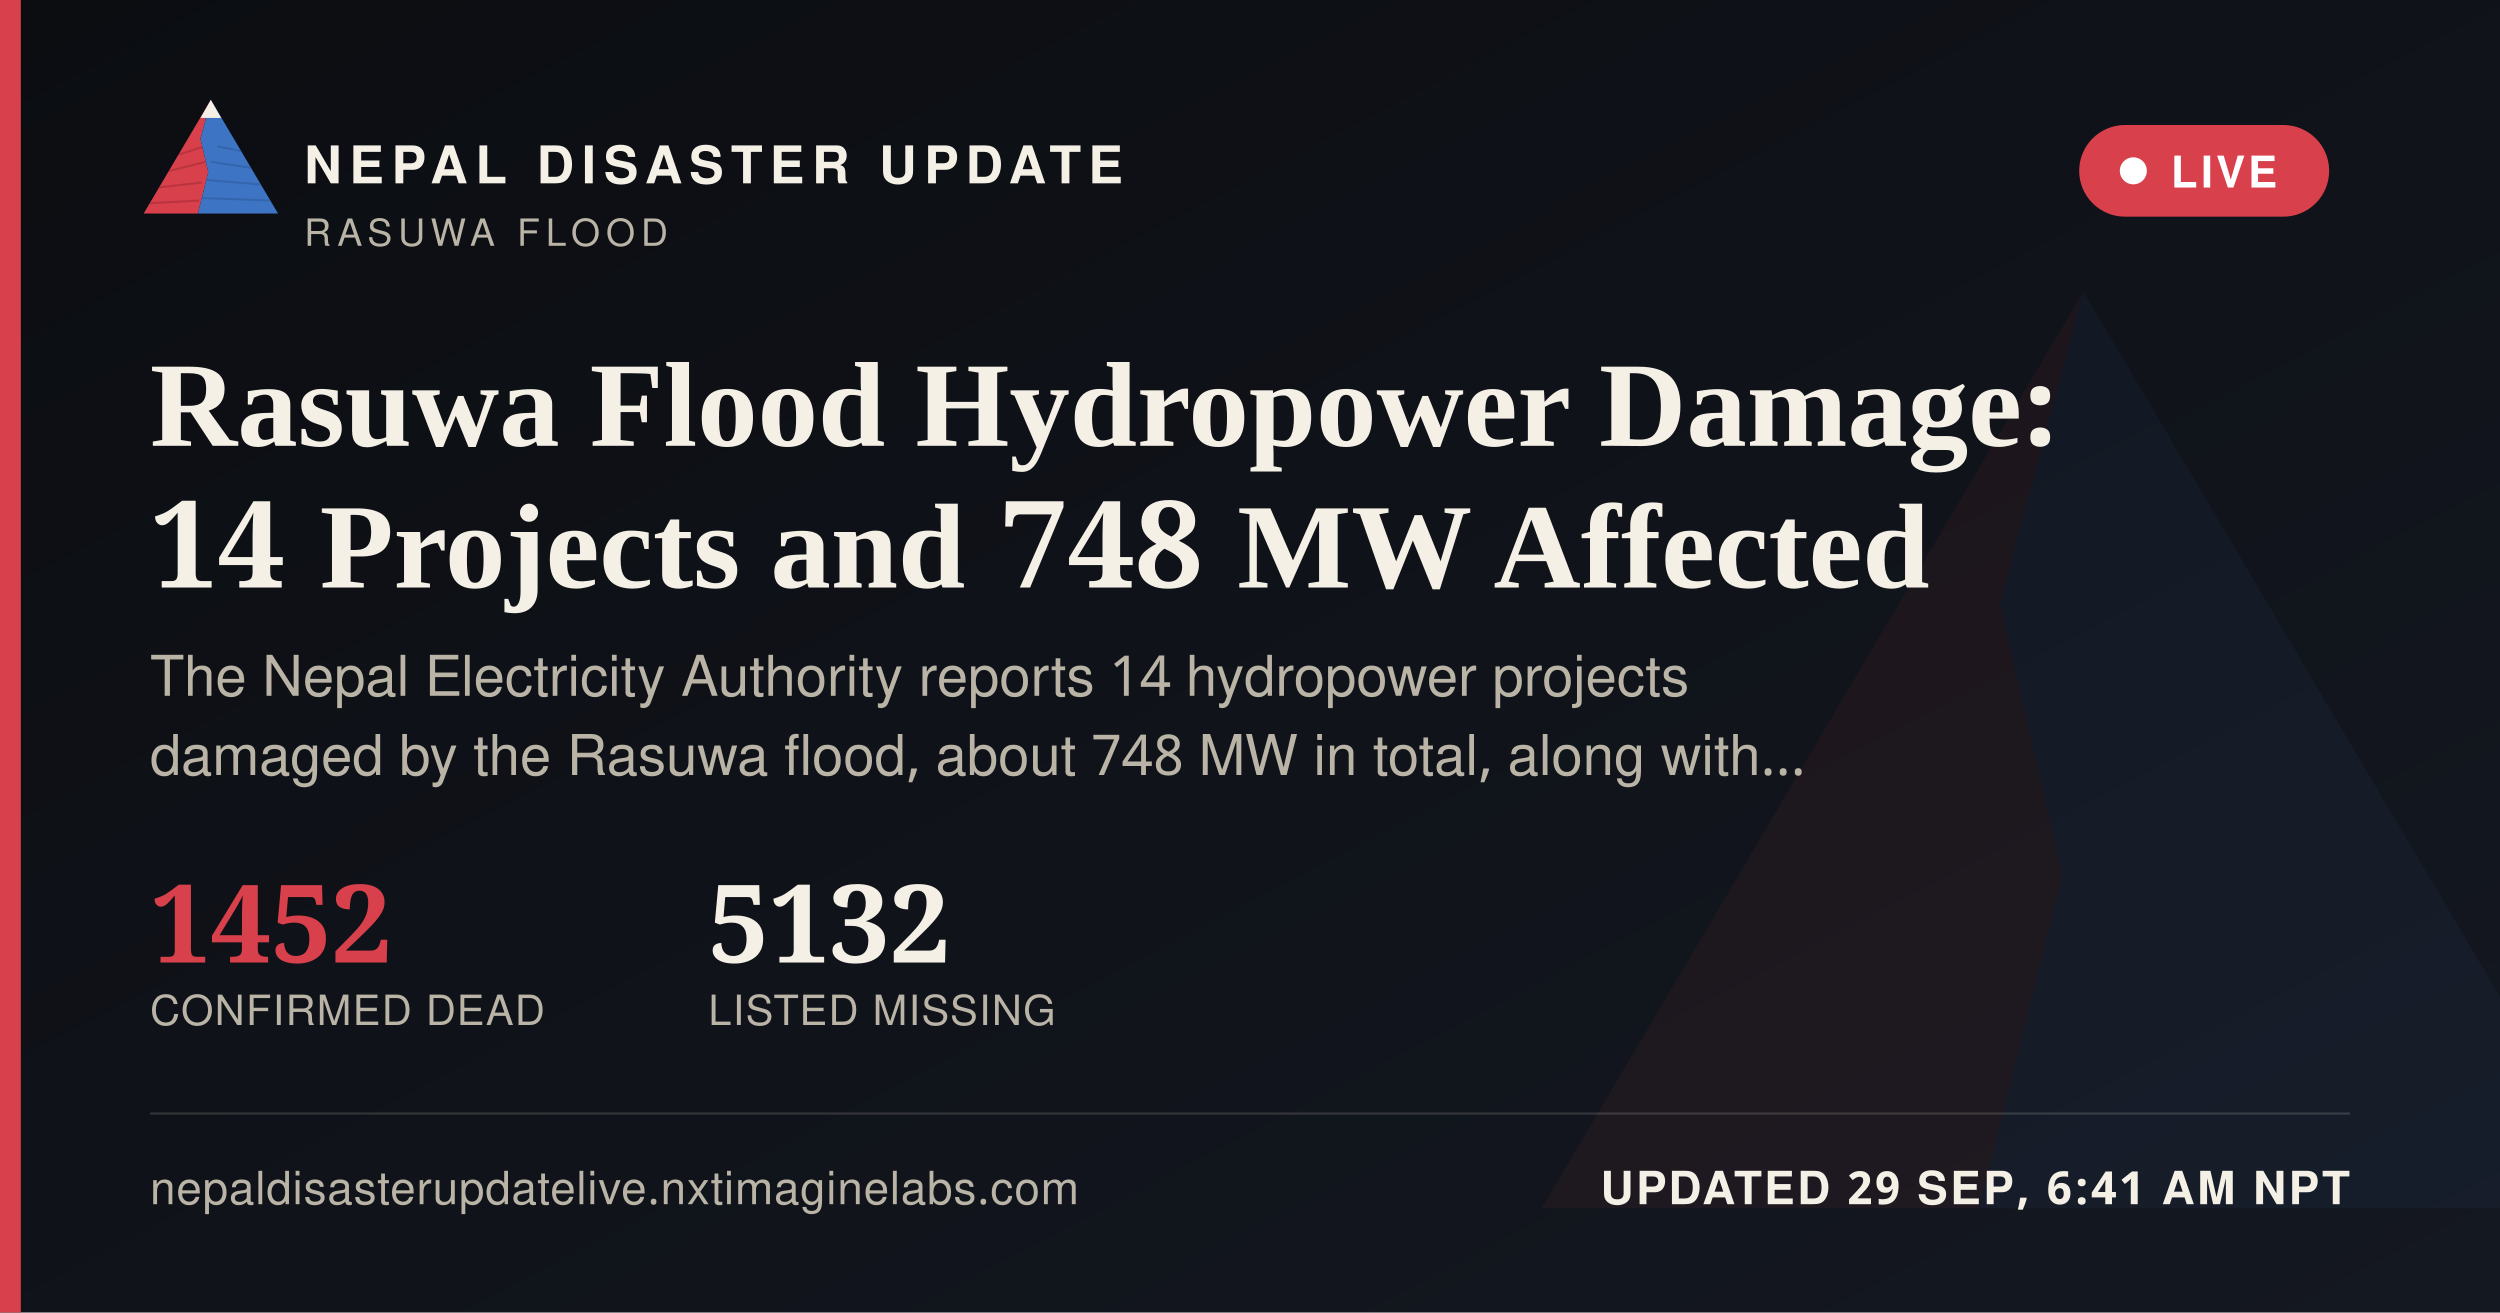
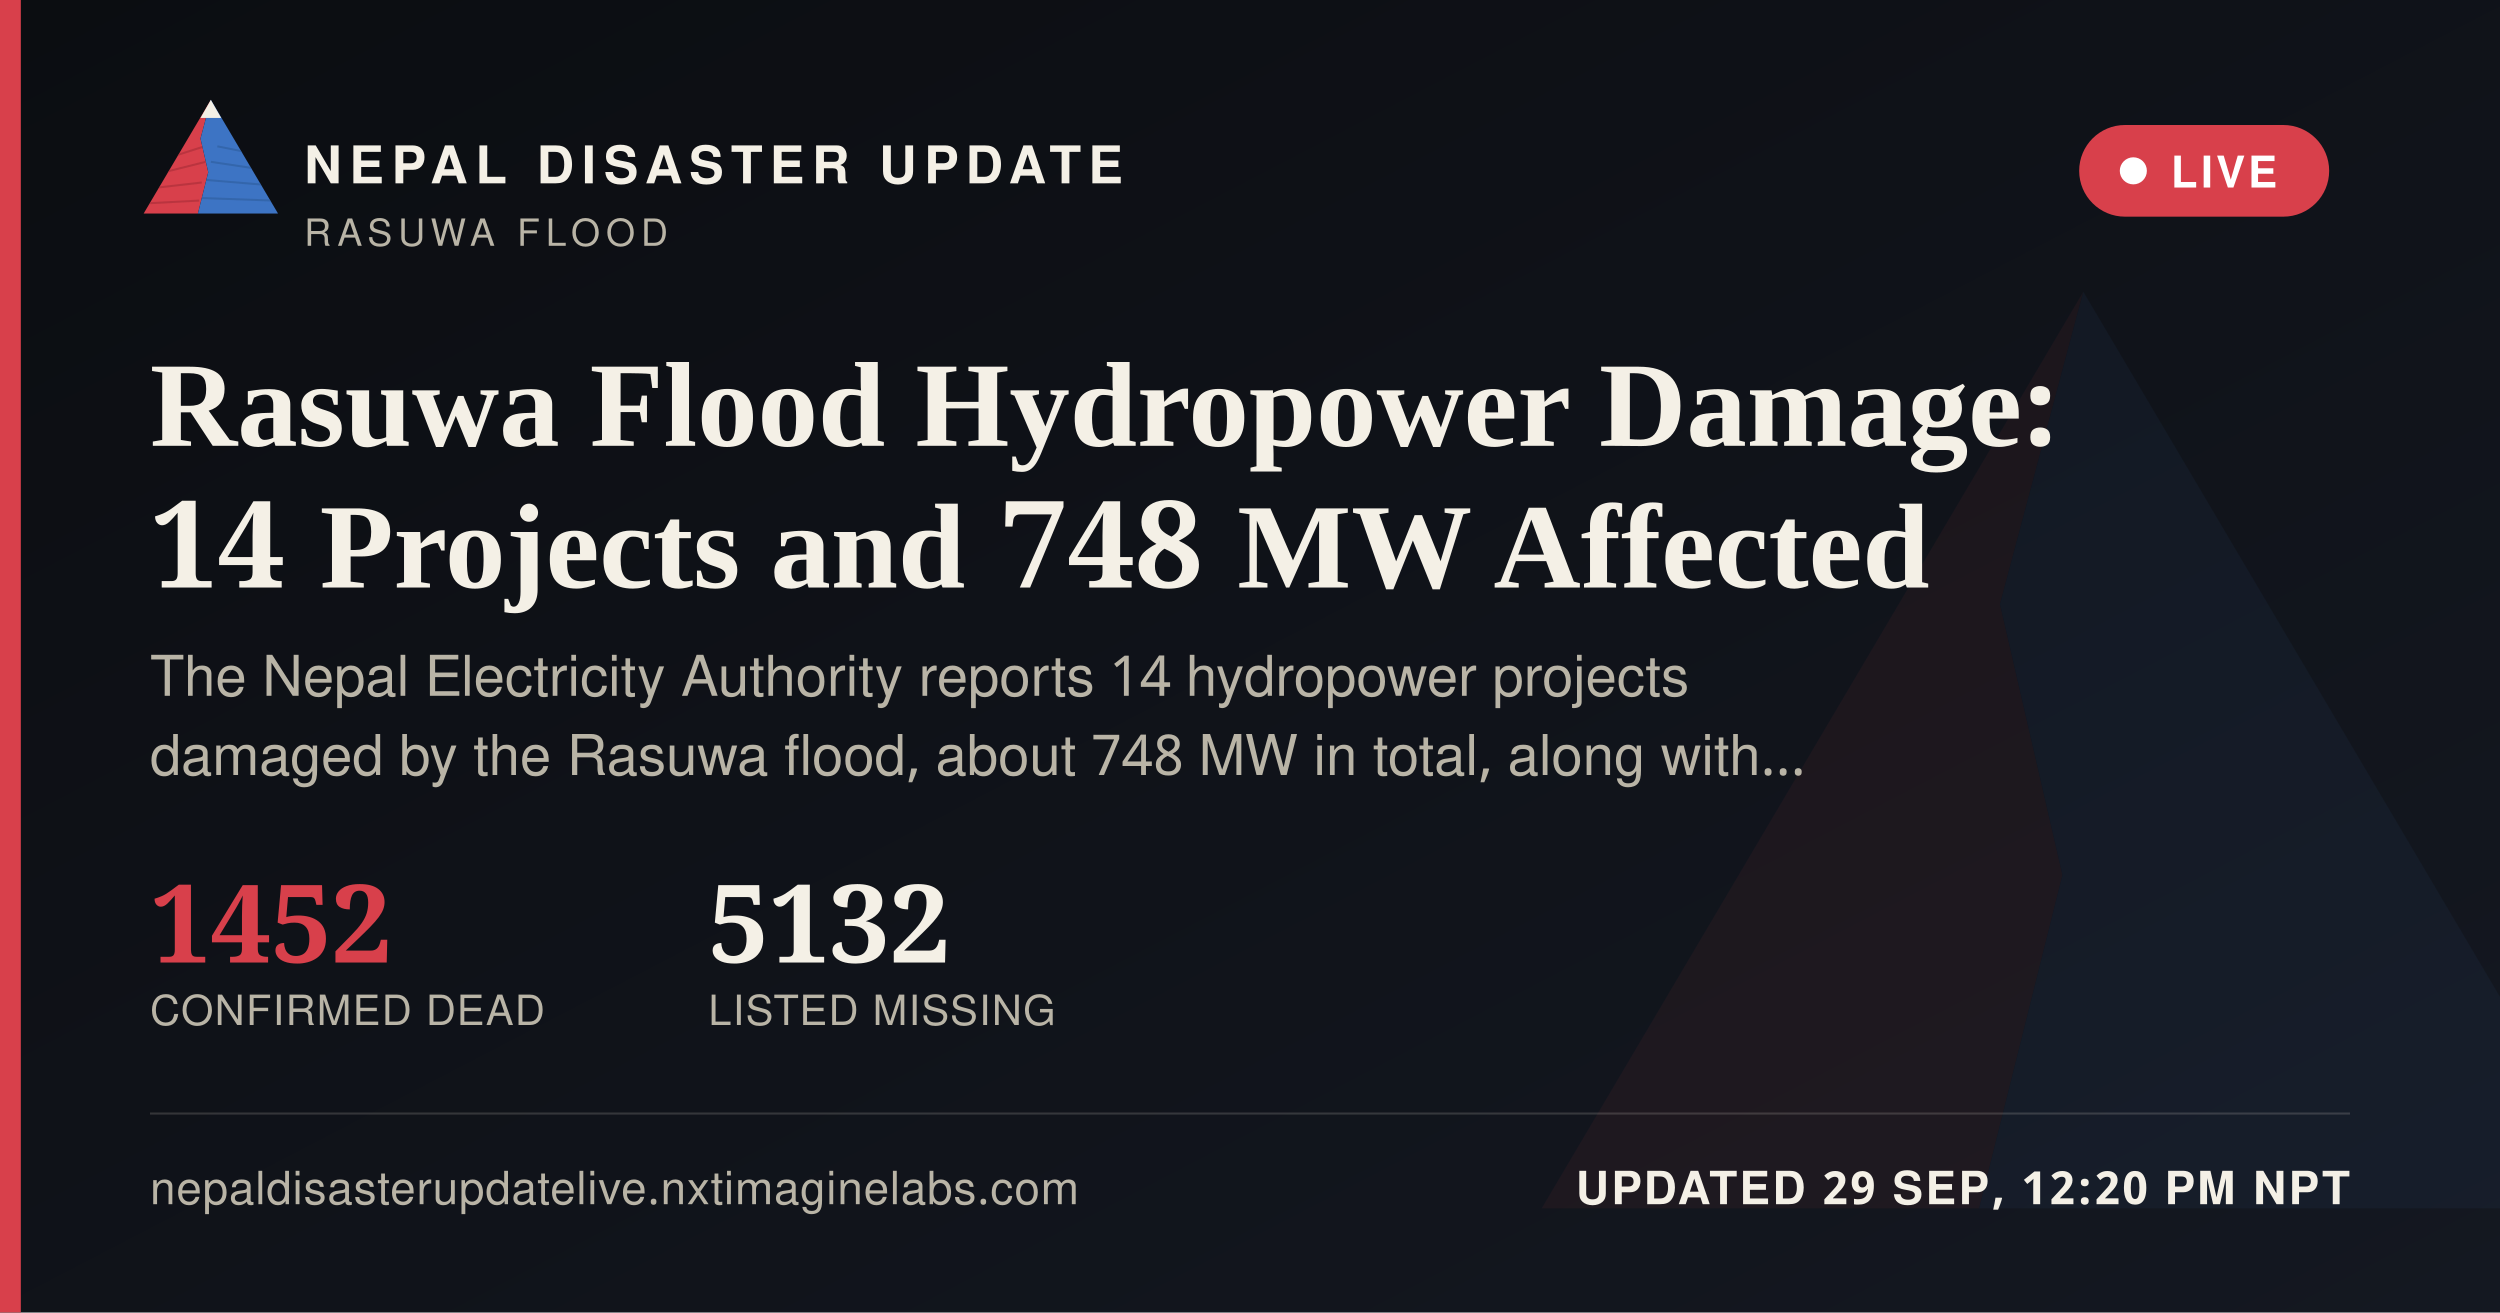
<svg xmlns="http://www.w3.org/2000/svg" width="1200" height="630" viewBox="0 0 1200 630">
  <defs>
    <linearGradient id="ogbg" x1="0" y1="0" x2="1" y2="1">
      <stop offset="0" stop-color="#0B0D11" />
      <stop offset="1" stop-color="#141821" />
    </linearGradient>
  </defs>
  <rect width="1200" height="630" fill="url(#ogbg)" />
  <g transform="translate(700,60) scale(5)" opacity="0.06">
    <polygon points="60,16 52,46 58,72 50,104 8,104" fill="#D8404B" />
    <polygon points="60,16 112,104 50,104 58,72 52,46" fill="#3D74C4" />
  </g>
  <rect x="0" y="0" width="10" height="630" fill="#D8404B" />
  <g transform="translate(64,38) scale(0.62)">
    <g>
      <defs>
        <clipPath id="ogLc">
          <polygon points="60,16 52,46 58,72 50,104 8,104" />
        </clipPath>
        <clipPath id="ogRc">
          <polygon points="60,16 112,104 50,104 58,72 52,46" />
        </clipPath>
      </defs>
      <polygon points="60,16 52,46 58,72 50,104 8,104" fill="#D8404B" />
      <g clip-path="url(#ogLc)" stroke="#A32A34" stroke-width="1.6" fill="none" opacity="0.55">
        <path d="M30,60 L55,52" />
        <path d="M24,72 L56,64" />
        <path d="M18,84 L53,80" />
        <path d="M13,96 L51,94" />
      </g>
      <polygon points="60,16 112,104 50,104 58,72 52,46" fill="#3D74C4" />
      <g clip-path="url(#ogRc)" stroke="#2A5793" stroke-width="1.6" fill="none" opacity="0.5">
        <path d="M65,52 L95,58" />
        <path d="M60,64 L100,70" />
        <path d="M56,78 L104,82" />
        <path d="M52,92 L108,94" />
      </g>
      <polygon points="60,16 52,30 68,30" fill="#F4F0E6" />
    </g>
  </g>
  <text x="146" y="88" font-family="'Public Sans', 'Noto Sans Devanagari', 'Helvetica Neue', Helvetica, Arial, sans-serif" font-size="25" font-weight="800" letter-spacing="3.6" fill="#F4F0E6">NEPAL DISASTER UPDATE</text>
  <text x="146" y="118" font-family="'Public Sans', 'Noto Sans Devanagari', 'Helvetica Neue', Helvetica, Arial, sans-serif" font-size="18" letter-spacing="2.8" fill="#B9B4A6">RASUWA FLOOD</text>
  <g>
    <rect x="998" y="60" width="120" height="44" rx="22" fill="#D8404B" stroke="none" />
    <circle cx="1024" cy="82" r="6.5" fill="#FFFFFF" />
    <text x="1042" y="90" font-family="'Public Sans', 'Noto Sans Devanagari', 'Helvetica Neue', Helvetica, Arial, sans-serif" font-size="21" font-weight="700" letter-spacing="1.6" fill="#FFFFFF">LIVE</text>
  </g>
  <text x="72" y="214" font-family="Newsreader, 'Noto Serif Devanagari', Georgia, 'Times New Roman', serif" font-size="58" font-weight="600" fill="#F4F0E6">Rasuwa Flood Hydropower Damage:</text>
  <text x="72" y="282" font-family="Newsreader, 'Noto Serif Devanagari', Georgia, 'Times New Roman', serif" font-size="58" font-weight="600" fill="#F4F0E6">14 Projects and 748 MW Affected</text>
  <text x="72" y="334" font-family="'Public Sans', 'Noto Sans Devanagari', 'Helvetica Neue', Helvetica, Arial, sans-serif" font-size="27" fill="#B9B4A6">The Nepal Electricity Authority reports 14 hydropower projects</text>
  <text x="72" y="372" font-family="'Public Sans', 'Noto Sans Devanagari', 'Helvetica Neue', Helvetica, Arial, sans-serif" font-size="27" fill="#B9B4A6">damaged by the Rasuwa flood, about 748 MW in total, along with…</text>
  <g transform="translate(72,462)">
    <text x="0" y="0" font-family="Newsreader, 'Noto Serif Devanagari', Georgia, 'Times New Roman', serif" font-size="52" font-weight="600" fill="#D8404B">1452</text>
    <text x="0" y="30" font-family="'Public Sans', 'Noto Sans Devanagari', 'Helvetica Neue', Helvetica, Arial, sans-serif" font-size="20" letter-spacing="0.6" fill="#B9B4A6">CONFIRMED DEAD</text>
    <text x="268" y="0" font-family="Newsreader, 'Noto Serif Devanagari', Georgia, 'Times New Roman', serif" font-size="52" font-weight="600" fill="#F4F0E6">5132</text>
    <text x="268" y="30" font-family="'Public Sans', 'Noto Sans Devanagari', 'Helvetica Neue', Helvetica, Arial, sans-serif" font-size="20" letter-spacing="0.6" fill="#B9B4A6">LISTED MISSING</text>
  </g>
  <rect x="72" y="534" width="1056" height="1" fill="rgba(244,240,230,0.16)" />
  <text x="72" y="578" font-family="'Public Sans', 'Noto Sans Devanagari', 'Helvetica Neue', Helvetica, Arial, sans-serif" font-size="22" fill="#B9B4A6" letter-spacing="0.4">nepaldisasterupdatelive.nxtimaginelabs.com</text>
-   <text x="1128" y="578" text-anchor="end" font-family="'Public Sans', 'Noto Sans Devanagari', 'Helvetica Neue', Helvetica, Arial, sans-serif" font-size="22" font-weight="700" letter-spacing="1.2" fill="#F4F0E6">UPDATED 29 SEP, 6:41 AM NPT</text>
+   <text x="1128" y="578" text-anchor="end" font-family="'Public Sans', 'Noto Sans Devanagari', 'Helvetica Neue', Helvetica, Arial, sans-serif" font-size="22" font-weight="700" letter-spacing="1.2" fill="#F4F0E6">UPDATED 29 SEP, 12:20 PM NPT</text>
</svg>
